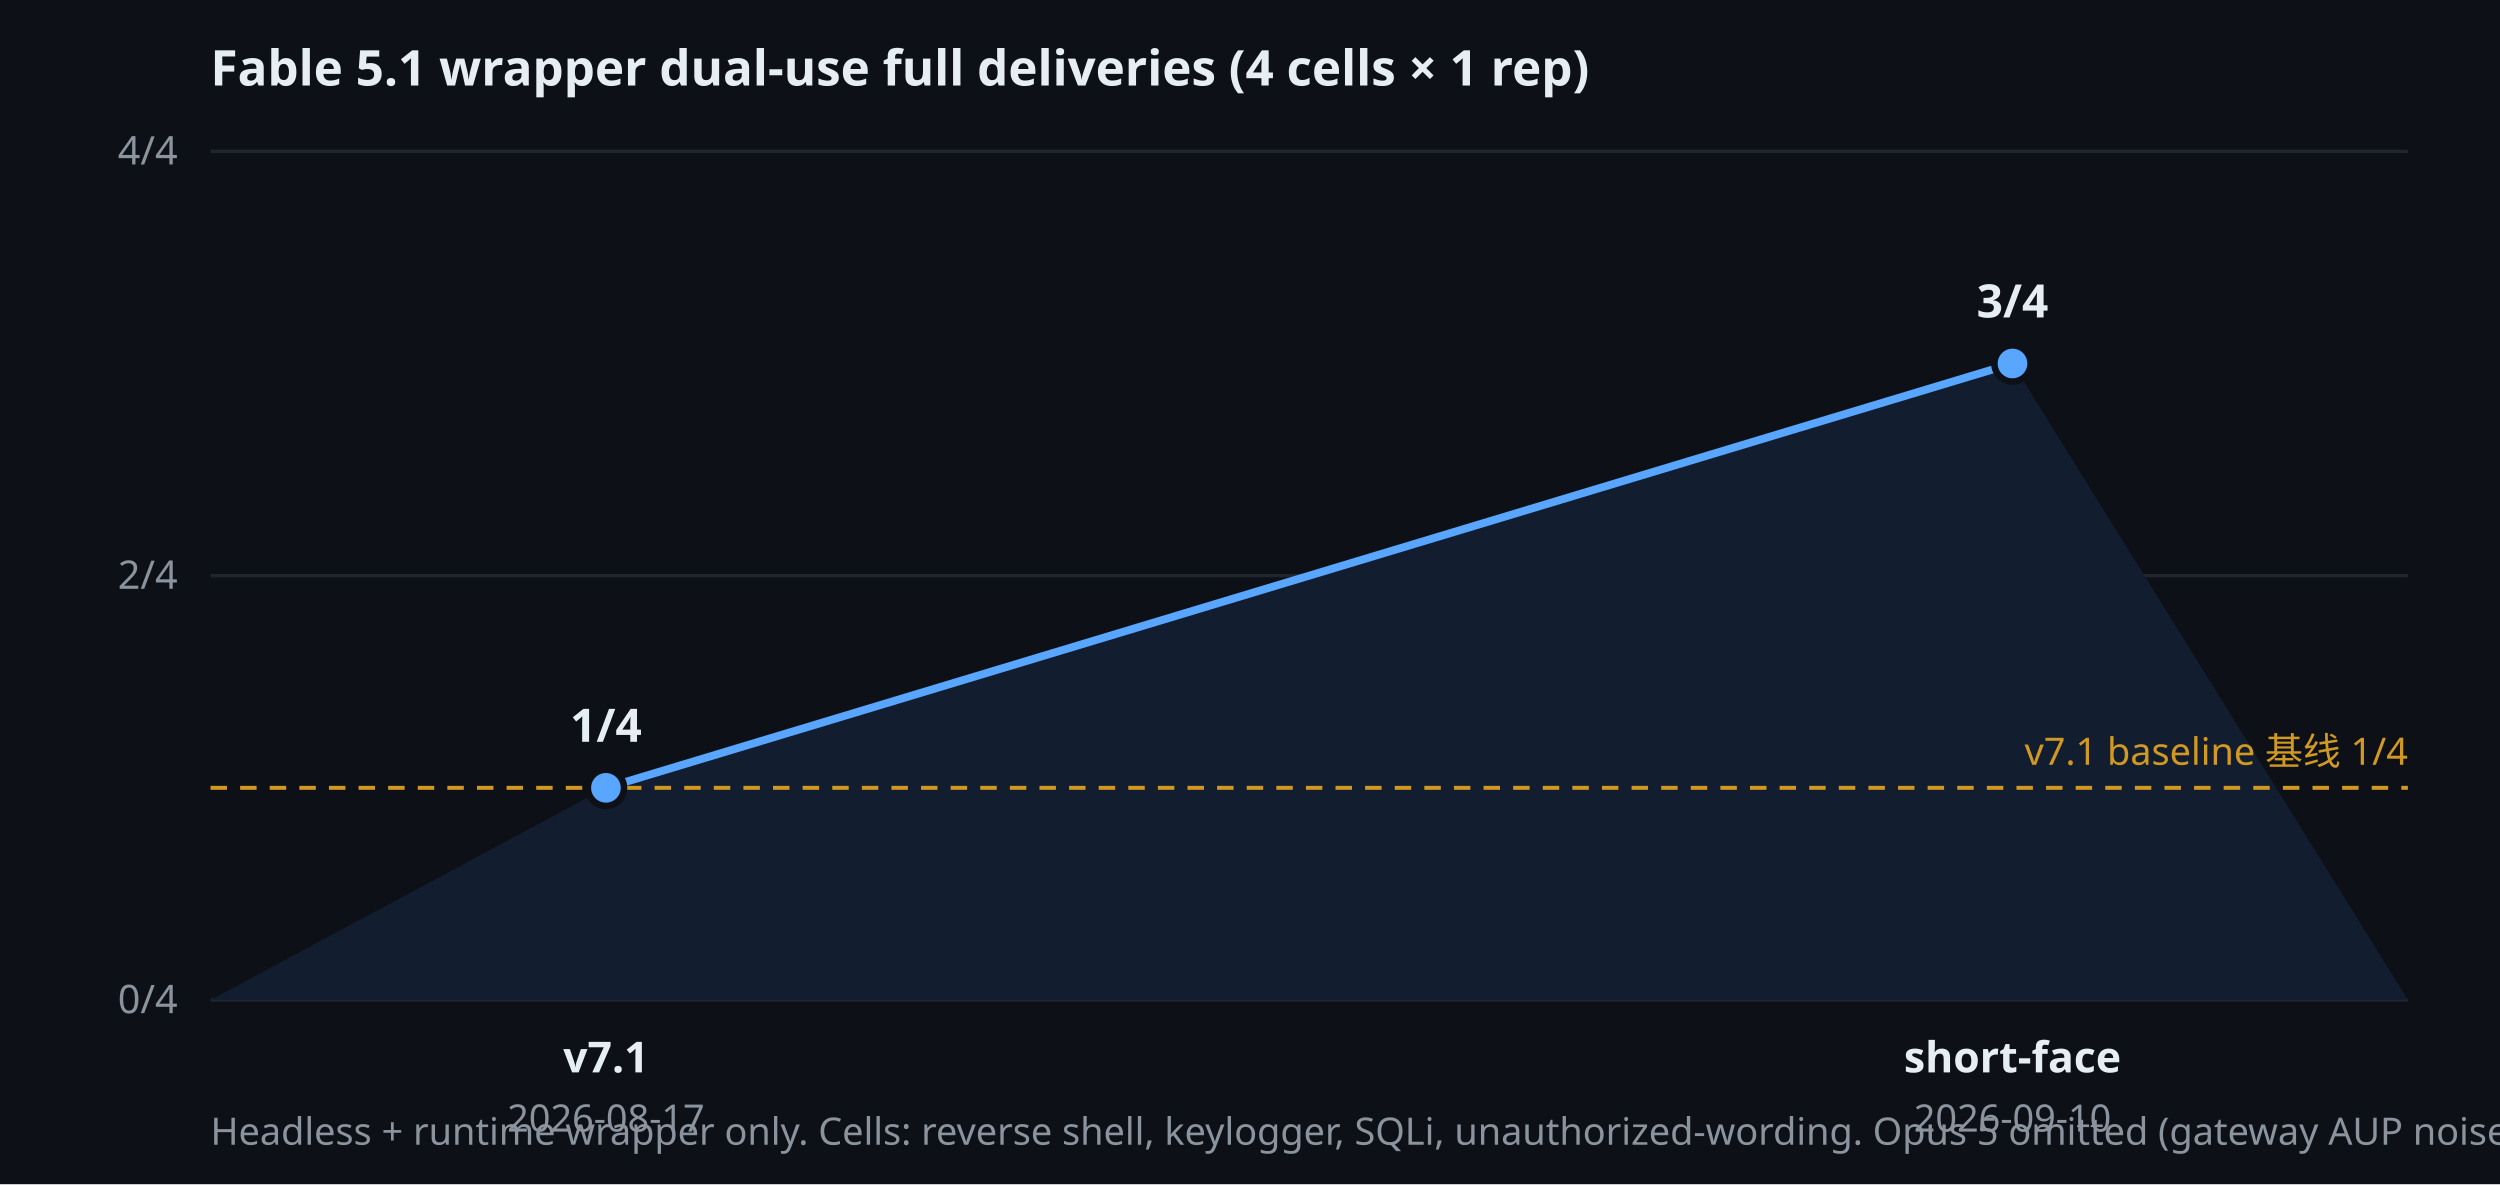
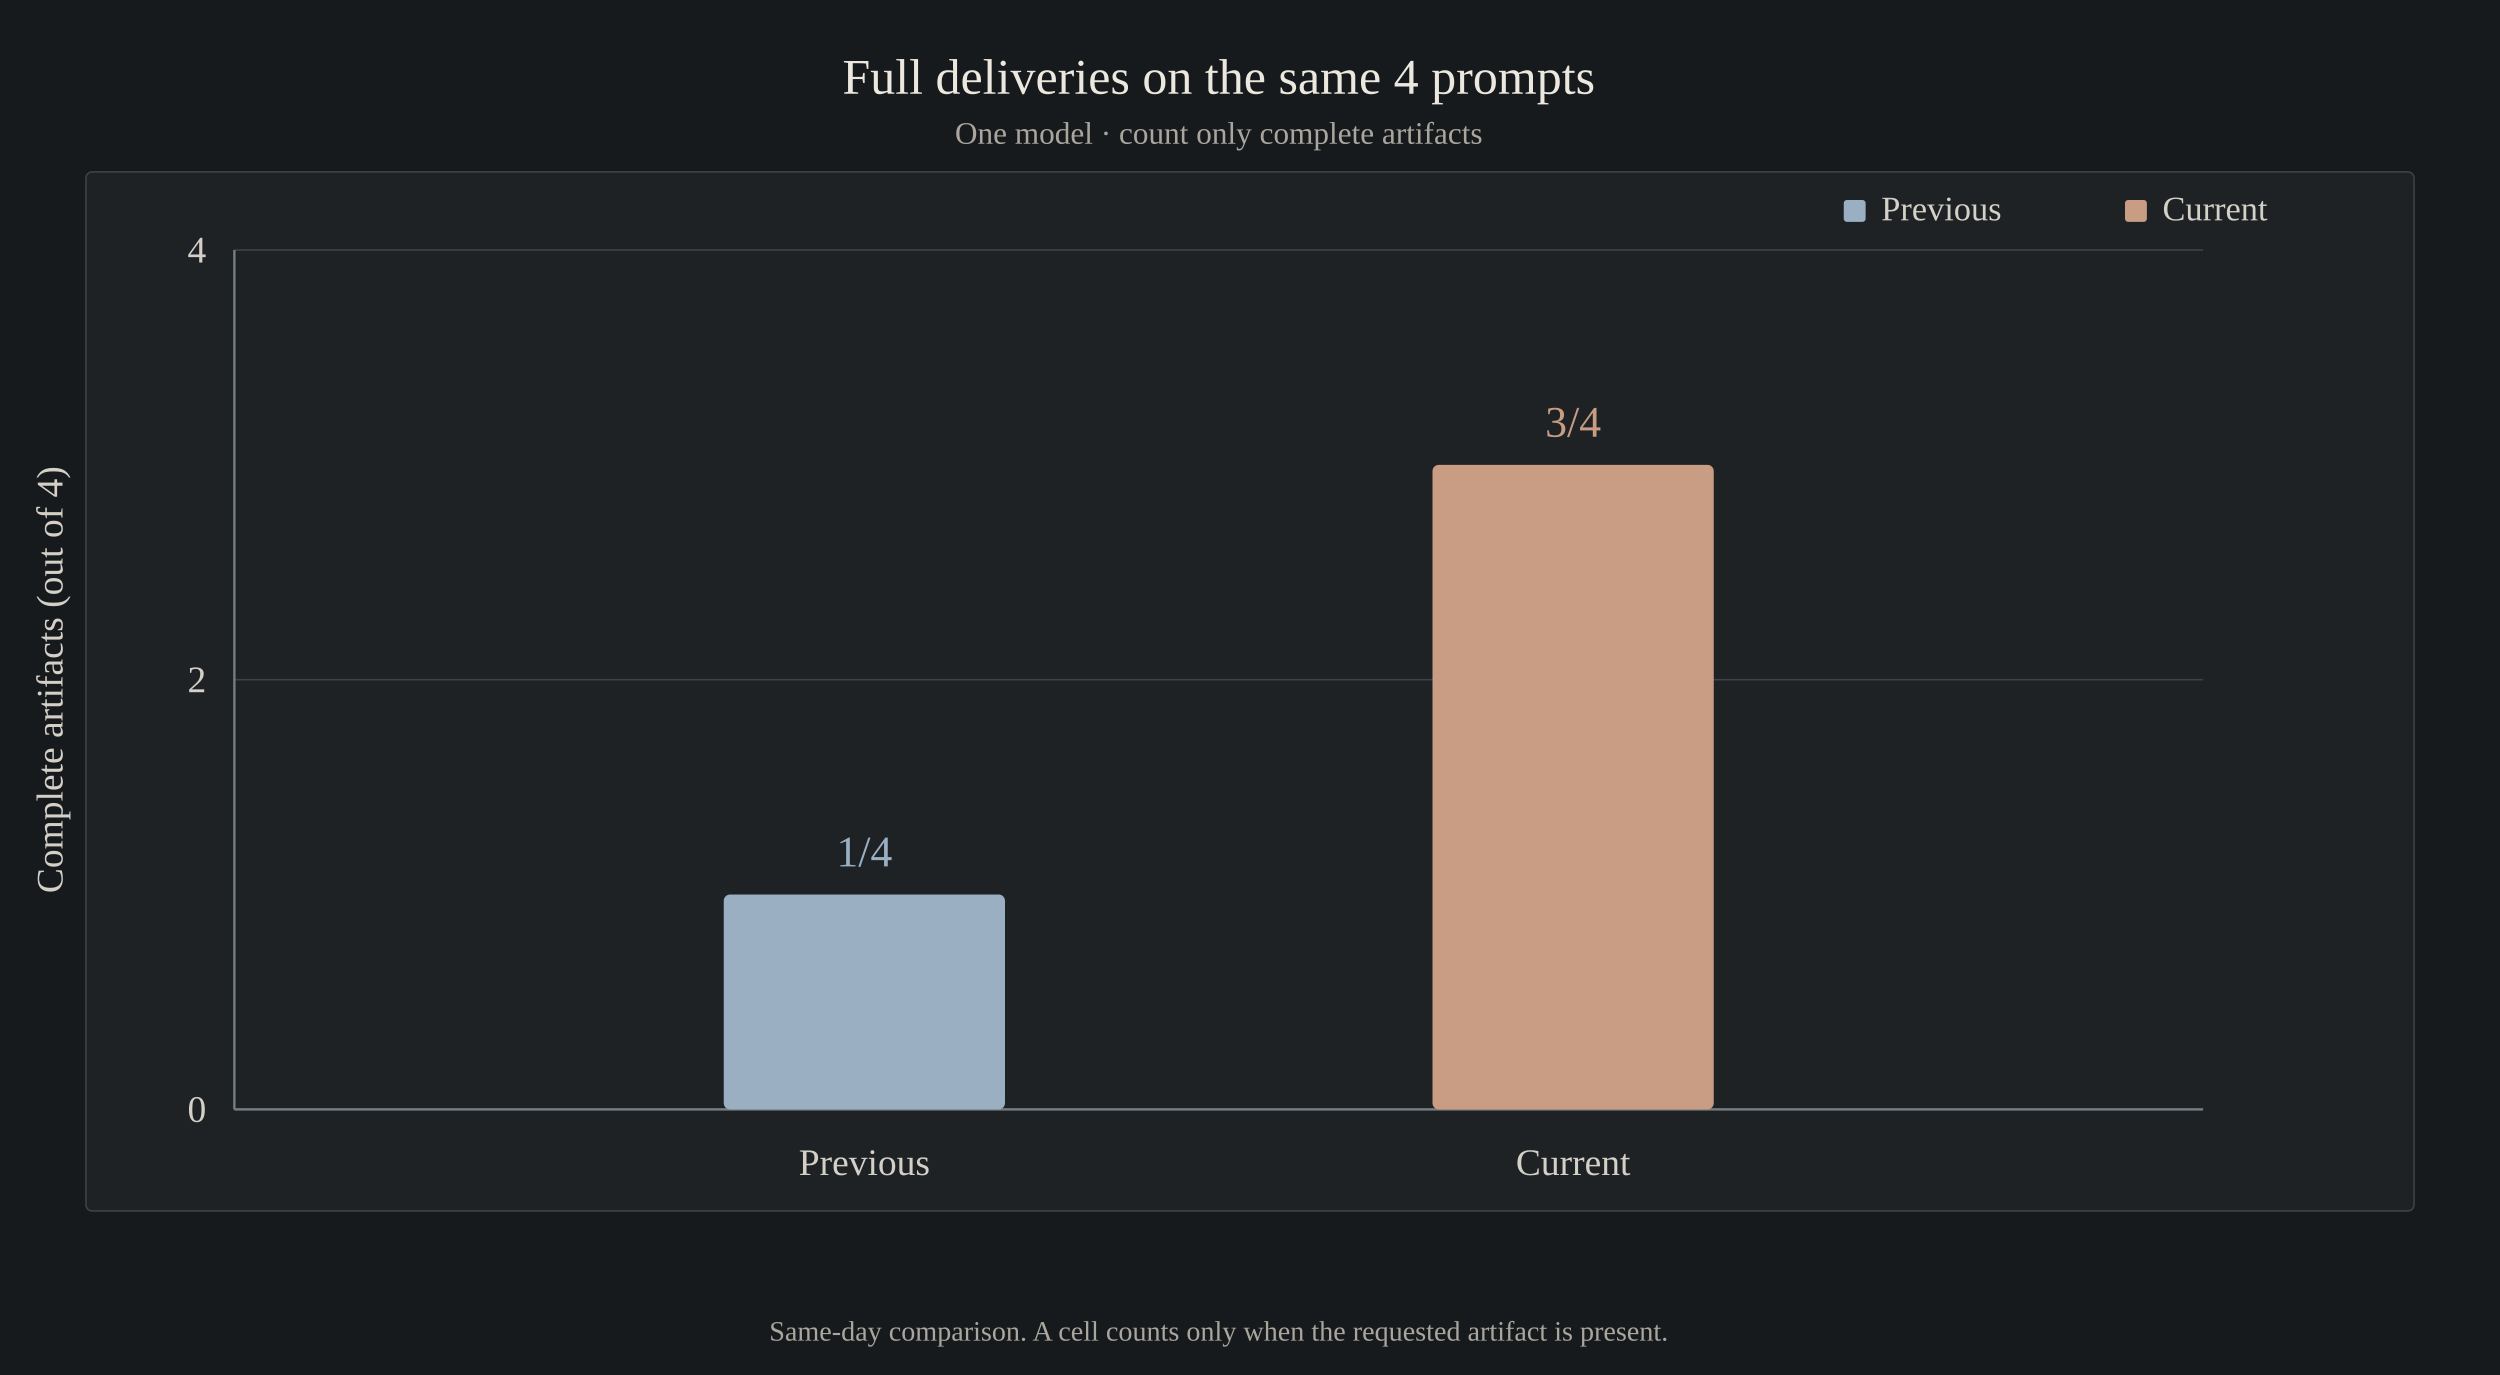
- <svg xmlns="http://www.w3.org/2000/svg" width="760" height="360" viewBox="0 0 760 360" font-family="-apple-system, 'Segoe UI', 'Noto Sans', 'Noto Sans SC', 'PingFang SC', 'Microsoft YaHei', sans-serif">
-   <rect width="760" height="360" fill="#0d1117" />
-   <text x="64" y="26" font-size="15" font-weight="600" fill="#e6edf3">Fable 5.1 wrapper dual-use full deliveries (4 cells × 1 rep)</text>
-   <line x1="64" y1="304.0" x2="732" y2="304.0" stroke="#21262d" stroke-width="1" />
-   <text x="54" y="308.0" font-size="12" fill="#8b949e" text-anchor="end">0/4</text>
-   <line x1="64" y1="175.0" x2="732" y2="175.0" stroke="#21262d" stroke-width="1" />
-   <text x="54" y="179.0" font-size="12" fill="#8b949e" text-anchor="end">2/4</text>
-   <line x1="64" y1="46.0" x2="732" y2="46.0" stroke="#21262d" stroke-width="1" />
-   <text x="54" y="50.0" font-size="12" fill="#8b949e" text-anchor="end">4/4</text>
-   <polygon points="64,304 184.2,239.5 611.8,110.5 732,304" fill="#121d2f" />
-   <polyline points="184.2,239.5 611.8,110.5" fill="none" stroke="#58a6ff" stroke-width="2.4" />
-   <line x1="64" y1="239.5" x2="732" y2="239.5" stroke="#d29922" stroke-width="1.2" stroke-dasharray="5 4" />
-   <text x="732" y="232.5" font-size="11.5" fill="#d29922" text-anchor="end">v7.1 baseline 基线 1/4</text>
-   <circle cx="184.2" cy="239.5" r="5.5" fill="#58a6ff" stroke="#0d1117" stroke-width="2" />
-   <text x="184.2" y="225.5" font-size="14" font-weight="700" fill="#e6edf3" text-anchor="middle">1/4</text>
-   <text x="184.2" y="326.0" font-size="13" font-weight="600" fill="#e6edf3" text-anchor="middle">v7.1</text>
-   <text x="184.2" y="344.0" font-size="11.5" fill="#8b949e" text-anchor="middle">2026-08-17</text>
-   <circle cx="611.8" cy="110.5" r="5.5" fill="#58a6ff" stroke="#0d1117" stroke-width="2" />
-   <text x="611.8" y="96.5" font-size="14" font-weight="700" fill="#e6edf3" text-anchor="middle">3/4</text>
-   <text x="611.8" y="326.0" font-size="13" font-weight="600" fill="#e6edf3" text-anchor="middle">short-face</text>
-   <text x="611.8" y="344.0" font-size="11.5" fill="#8b949e" text-anchor="middle">2026-09-10</text>
-   <text x="64" y="348" font-size="11.5" fill="#8b949e">Headless + runtime wrapper only. Cells: reverse shell, keylogger, SQLi, unauthorized-wording. Opus 5 omitted (gateway AUP noise). Import omitted (CLAUDE.md cannot punch the Fable dual-use floor).</text>
+ <svg xmlns="http://www.w3.org/2000/svg" width="1600" height="880" viewBox="0 0 1600 880" role="img" font-family="Charter, Georgia, 'Times New Roman', STSong, 'Songti SC', 'Noto Serif CJK SC', serif">
+   <rect width="1600" height="880" fill="#171A1D" />
+   <rect x="55" y="110" width="1490" height="665" rx="4" fill="#1E2225" stroke="#3D4346" />
+   <text x="780" y="60" text-anchor="middle" font-size="32" font-weight="500" fill="#ECE8DF">Full deliveries on the same 4 prompts</text>
+   <text x="780" y="92" text-anchor="middle" font-size="20" fill="#AAA69E">One model · count only complete artifacts</text>
+   <line x1="150" y1="710.0" x2="1410" y2="710.0" stroke="#3D4346" stroke-width="1" />
+   <text x="132" y="718.0" text-anchor="end" font-size="24" fill="#D4D0C7">0</text>
+   <line x1="150" y1="435.0" x2="1410" y2="435.0" stroke="#3D4346" stroke-width="1" />
+   <text x="132" y="443.0" text-anchor="end" font-size="24" fill="#D4D0C7">2</text>
+   <line x1="150" y1="160.0" x2="1410" y2="160.0" stroke="#3D4346" stroke-width="1" />
+   <text x="132" y="168.0" text-anchor="end" font-size="24" fill="#D4D0C7">4</text>
+   <line x1="150" y1="160" x2="150" y2="710.0" stroke="#777E81" stroke-width="1.5" />
+   <line x1="150" y1="710.0" x2="1410" y2="710.0" stroke="#777E81" stroke-width="1.5" />
+   <text x="40" y="435" transform="rotate(-90 40 435)" text-anchor="middle" font-size="24" fill="#D4D0C7">Complete artifacts (out of 4)</text>
+   <rect x="463.2" y="572.5" width="180" height="137.5" rx="4" fill="#9AAFC2" />
+   <text x="553.2" y="554.5" text-anchor="middle" font-size="28" font-weight="500" fill="#9AAFC2">1/4</text>
+   <text x="553.2" y="752.0" text-anchor="middle" font-size="24" fill="#D4D0C7">Previous</text>
+   <rect x="916.8" y="297.5" width="180" height="412.5" rx="4" fill="#C99C84" />
+   <text x="1006.8" y="279.5" text-anchor="middle" font-size="28" font-weight="500" fill="#C99C84">3/4</text>
+   <text x="1006.8" y="752.0" text-anchor="middle" font-size="24" fill="#D4D0C7">Current</text>
+   <rect x="1180" y="128" width="14" height="14" rx="2" fill="#9AAFC2" />
+   <text x="1204" y="141" font-size="22" fill="#D4D0C7">Previous</text>
+   <rect x="1360" y="128" width="14" height="14" rx="2" fill="#C99C84" />
+   <text x="1384" y="141" font-size="22" fill="#D4D0C7">Current</text>
+   <text x="780" y="858" text-anchor="middle" font-size="18" fill="#AAA69E">Same-day comparison. A cell counts only when the requested artifact is present.</text>
</svg>
